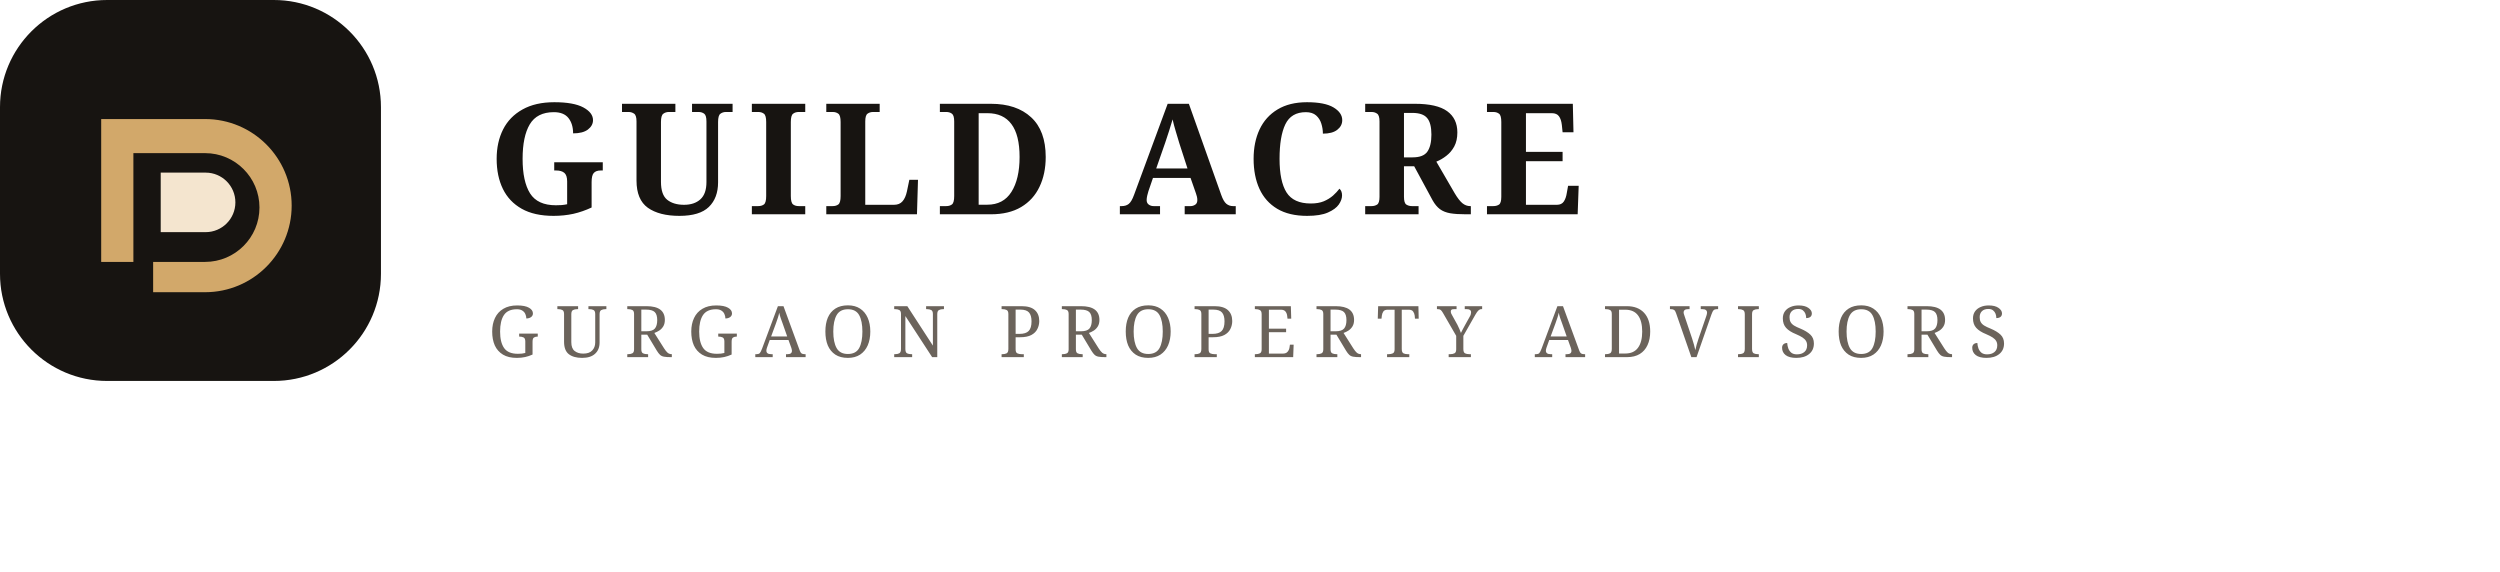
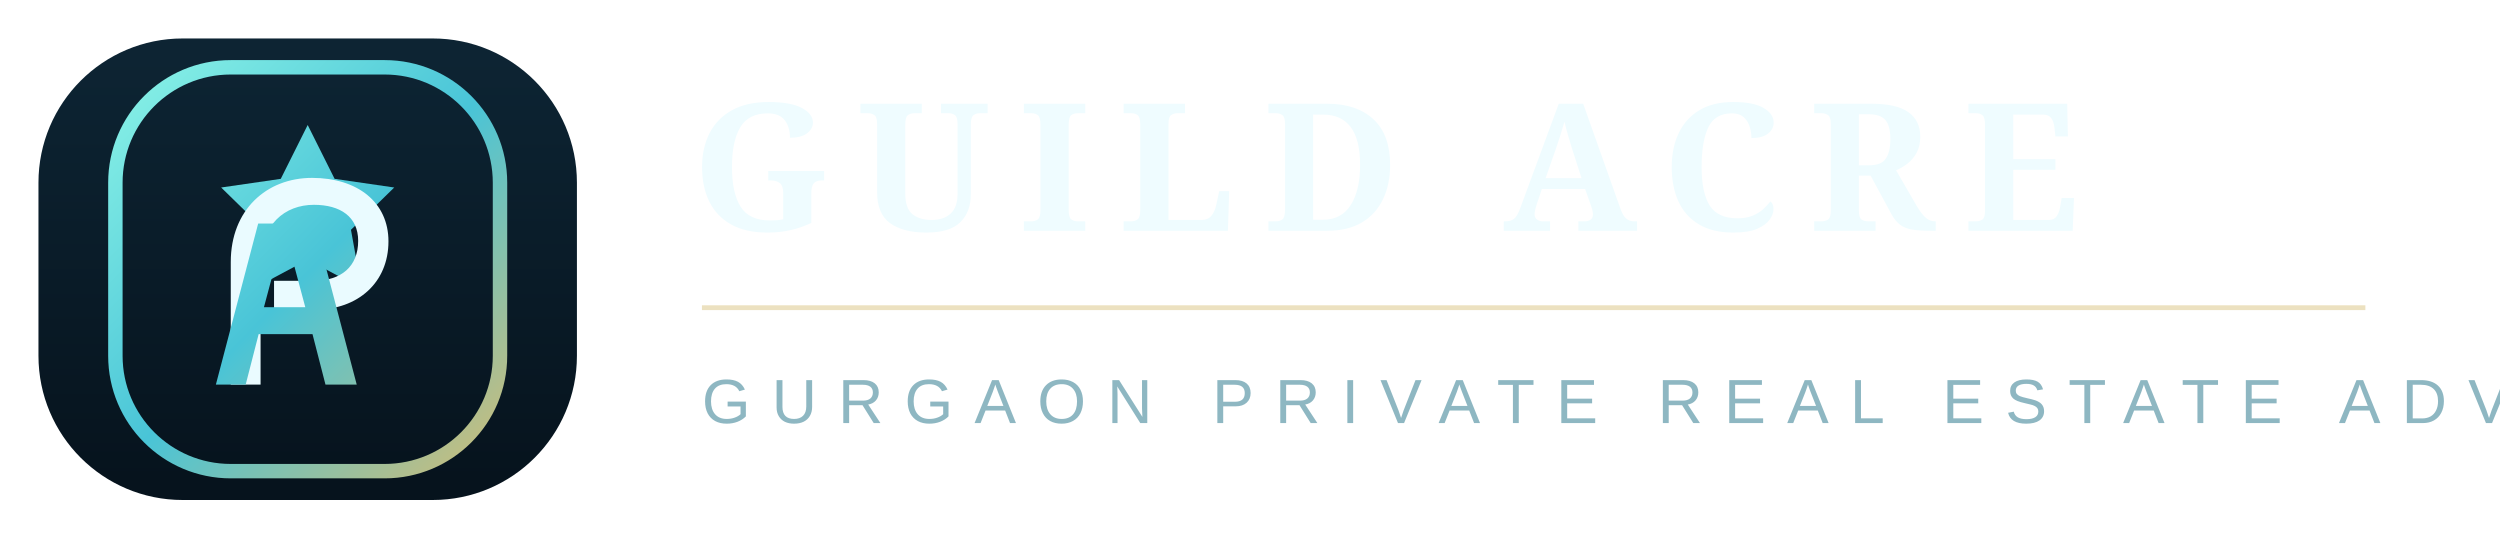
- <svg xmlns="http://www.w3.org/2000/svg" width="420" height="96" viewBox="0 0 420 96" fill="none">
-   <rect width="64" height="64" rx="18" fill="#171411" />
-   <path d="M17 44V20H34.455C42.486 20 49 26.514 49 34.545C49 42.577 42.486 49.091 34.455 49.091H25.727V44H34.455C39.498 44 43.591 39.907 43.591 34.864C43.591 29.82 39.498 25.727 34.455 25.727H22.409V44H17Z" fill="#D2A86A" />
-   <path d="M27 39V29H34.545C37.308 29 39.545 31.238 39.545 34C39.545 36.762 37.308 39 34.545 39H27Z" fill="#F4E5CF" />
-   <text x="82" y="36" fill="#171411" font-family="Georgia, serif" font-size="26" font-weight="700" letter-spacing="0.08em">GUILD ACRE</text>
-   <text x="82" y="60" fill="#6B635B" font-family="Georgia, serif" font-size="12" letter-spacing="0.24em">GURGAON PROPERTY ADVISORS</text>
+ <svg xmlns="http://www.w3.org/2000/svg" width="520" height="112" viewBox="0 0 520 112" fill="none">
+   <defs>
+     <linearGradient id="wordmarkFrame" x1="22" y1="14" x2="108" y2="98" gradientUnits="userSpaceOnUse">
+       <stop stop-color="#8CF4E7" />
+       <stop offset="0.5" stop-color="#49C4D7" />
+       <stop offset="1" stop-color="#D6BC73" />
+     </linearGradient>
+     <linearGradient id="wordmarkGlow" x1="64" y1="12" x2="64" y2="100" gradientUnits="userSpaceOnUse">
+       <stop stop-color="#0D2433" />
+       <stop offset="1" stop-color="#06131D" />
+     </linearGradient>
+   </defs>
+   <rect x="8" y="8" width="112" height="96" rx="30" fill="url(#wordmarkGlow)" />
+   <rect x="24" y="14" width="80" height="84" rx="24" stroke="url(#wordmarkFrame)" stroke-width="3" />
+   <path d="M64 26L69.6 37.2L82 39L73 47.8L75.2 60L64 54L52.8 60L55 47.8L46 39L58.4 37.2L64 26Z" fill="url(#wordmarkFrame)" />
+   <path d="M48 80V54.5C48 43.7 55.4 37 64.9 37C74.4 37 80.8 42.1 80.8 50.2C80.8 58.8 74.4 64.4 65.6 64.4H57V58.4H65.3C71 58.4 74.5 55.4 74.5 50.1C74.5 45.1 70.8 42.6 65.3 42.6C59.3 42.6 54.2 46.6 54.2 55.1V80H48Z" fill="#EAFBFF" />
+   <path d="M65.4 46.5L74.2 80H67.7L65 69.5H53.8L51.1 80H44.9L53.7 46.5H65.4ZM63.5 63.9L59.2 47.8L54.9 63.9H63.5Z" fill="url(#wordmarkFrame)" />
+   <text x="144" y="48" fill="#EFFCFF" font-family="'Cormorant Garamond', Georgia, serif" font-size="37" font-weight="700" letter-spacing="0.16em">GUILD ACRE</text>
+   <line x1="146" y1="64" x2="492" y2="64" stroke="url(#wordmarkFrame)" stroke-opacity="0.45" />
+   <text x="146" y="88" fill="#8EB7C2" font-family="'Outfit', Arial, sans-serif" font-size="13" font-weight="500" letter-spacing="0.34em">GURGAON PRIVATE REAL ESTATE ADVISORY</text>
</svg>
